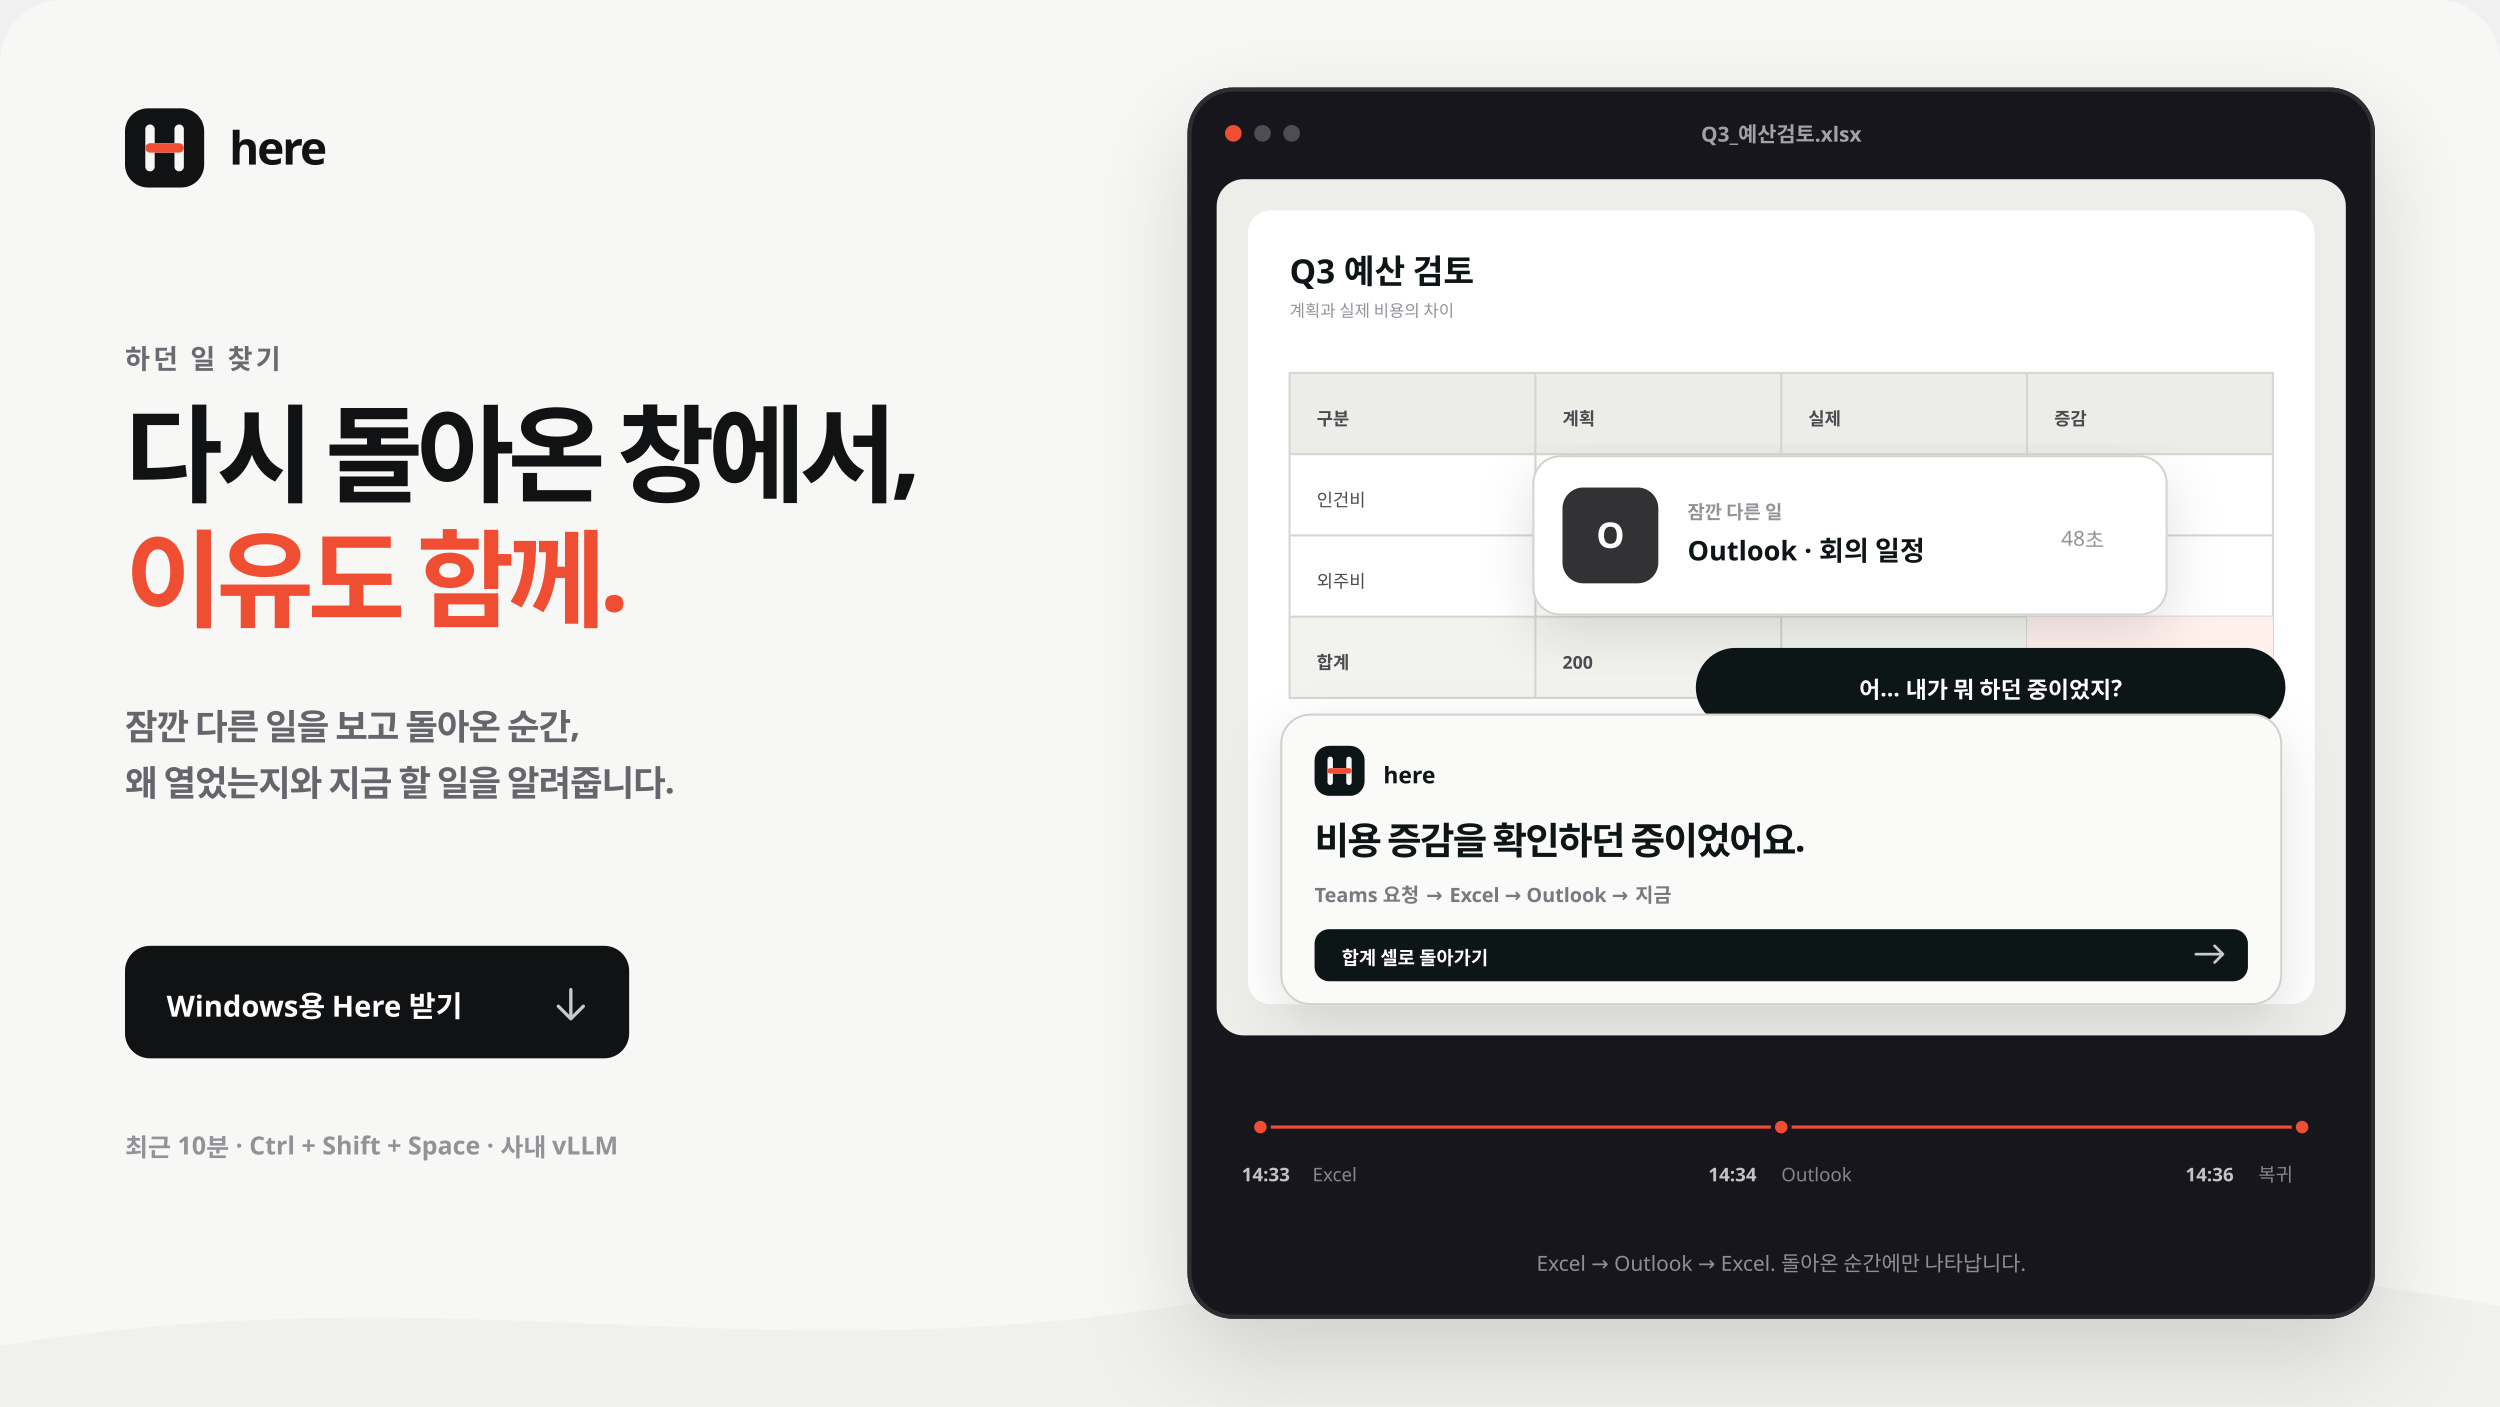
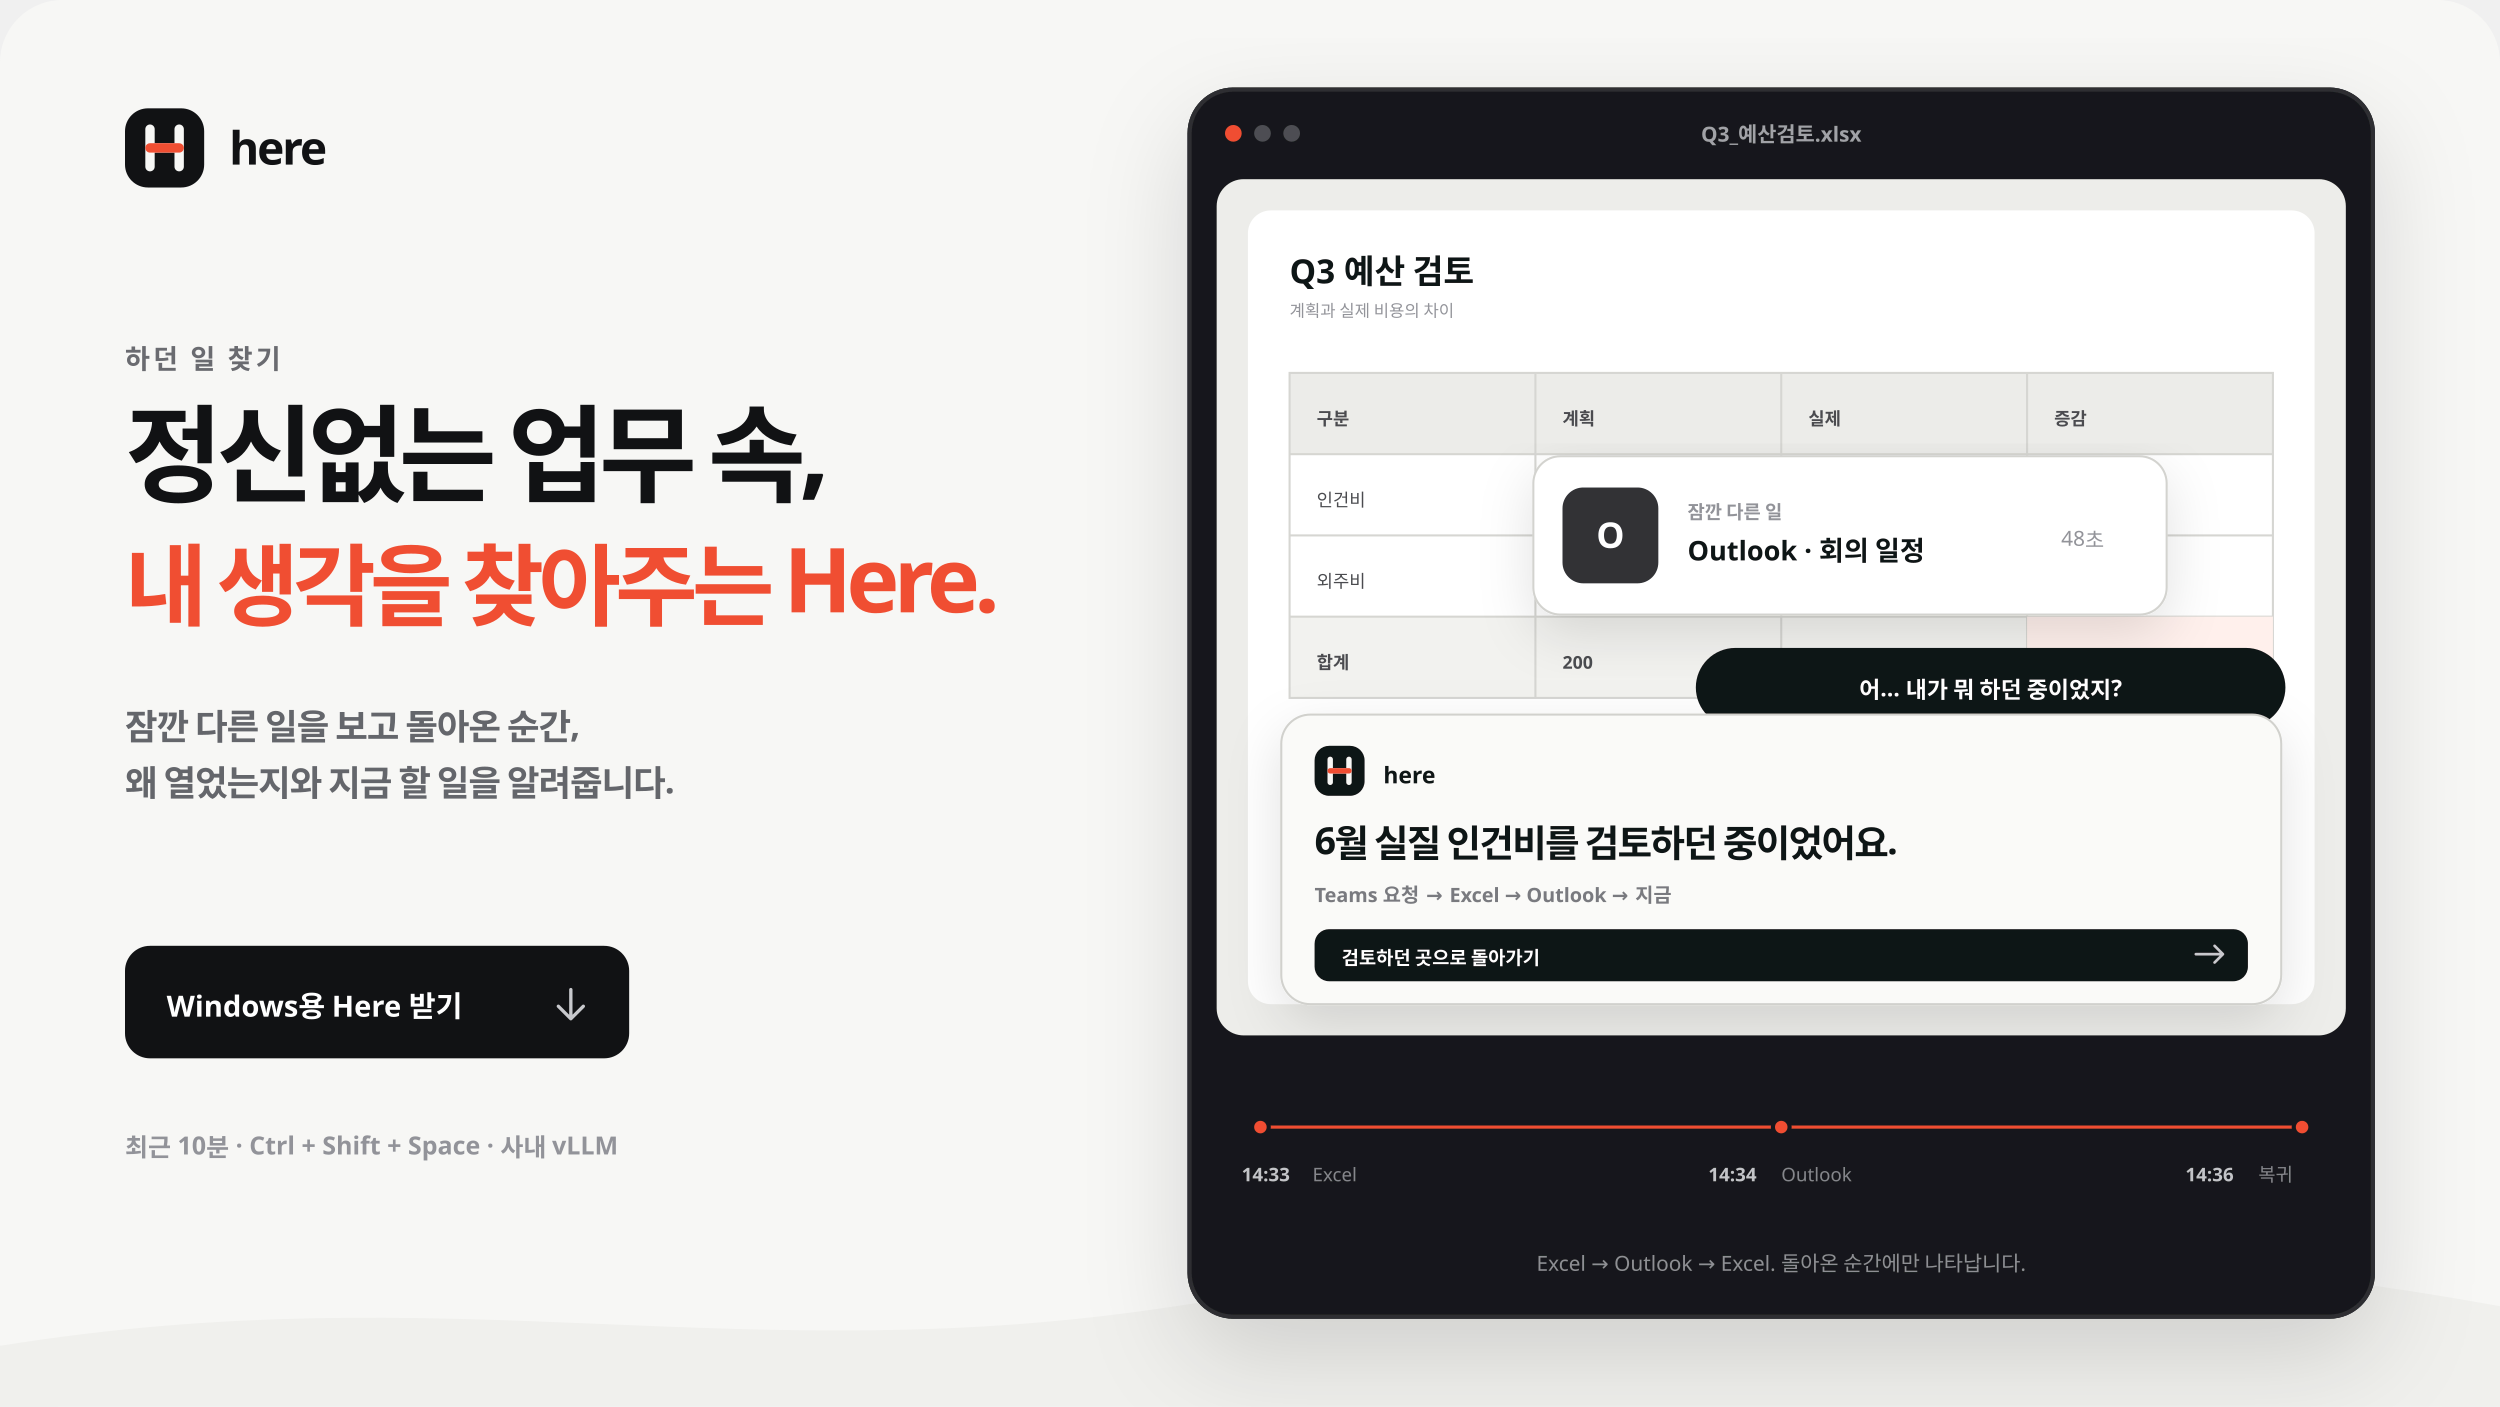
<svg xmlns="http://www.w3.org/2000/svg" width="1200" height="675" viewBox="0 0 1200 675" fill="none">
  <defs>
    <filter id="shadow" x="-20%" y="-20%" width="140%" height="160%">
      <feDropShadow dx="0" dy="18" stdDeviation="24" flood-color="#111214" flood-opacity="0.14" />
    </filter>
    <filter id="softShadow" x="-20%" y="-20%" width="140%" height="160%">
      <feDropShadow dx="0" dy="9" stdDeviation="13" flood-color="#111214" flood-opacity="0.12" />
    </filter>
  </defs>
  <rect width="1200" height="675" rx="30" fill="#F7F7F5" />
  <path d="M0 646C217 611 356 659 564 627C780 594 986 588 1200 627V675H0V646Z" fill="#F0F0ED" />
  <g transform="translate(60 52)">
    <rect width="38" height="38" rx="11" fill="#111214" />
    <path d="M12 10V28M26 10V28M12 19H26" stroke="#F7F7F5" stroke-width="4.5" stroke-linecap="round" />
    <path d="M12 19H26" stroke="#F04E32" stroke-width="4.5" stroke-linecap="round" />
    <text x="50" y="27" fill="#111214" font-family="Pretendard, Apple SD Gothic Neo, sans-serif" font-size="22" font-weight="760" letter-spacing="-1">here</text>
  </g>
  <g font-family="Pretendard, Apple SD Gothic Neo, sans-serif">
    <text x="60" y="177" fill="#6A6B70" font-size="13" font-weight="720" letter-spacing="1.5">하던 일 찾기</text>
-     <text x="60" y="237" fill="#111214" font-size="51" font-weight="760" letter-spacing="-3.1">다시 돌아온 창에서,</text>
-     <text x="60" y="297" fill="#F04E32" font-size="51" font-weight="760" letter-spacing="-3.1">이유도 함께.</text>
+     <text x="60" y="237" fill="#111214" font-size="51" font-weight="760" letter-spacing="-3.1">정신없는 업무 속,</text>
+     <text x="60" y="297" fill="#F04E32" font-size="43" font-weight="760" letter-spacing="-2.7">내 생각을 찾아주는 Here.</text>
    <text x="60" y="355" fill="#64666B" font-size="17" font-weight="560" letter-spacing="-0.5">잠깐 다른 일을 보고 돌아온 순간,</text>
    <text x="60" y="382" fill="#64666B" font-size="17" font-weight="560" letter-spacing="-0.5">왜 열었는지와 지금 할 일을 알려줍니다.</text>
    <g transform="translate(60 454)">
      <rect width="242" height="54" rx="12" fill="#111214" />
      <text x="20" y="34" fill="#FFFFFF" font-size="14" font-weight="690">Windows용 Here 받기</text>
      <path d="M214 21V34M208 29L214 35L220 29" stroke="#C8C9CD" stroke-width="1.6" stroke-linecap="round" stroke-linejoin="round" />
    </g>
    <text x="60" y="555" fill="#929399" font-size="12" font-weight="580">최근 10분  ·  Ctrl + Shift + Space  ·  사내 vLLM</text>
  </g>
  <g transform="translate(570 42)" filter="url(#shadow)">
    <rect width="570" height="591" rx="22" fill="#18191B" />
    <rect x="1" y="1" width="568" height="589" rx="21" stroke="#2E2F33" stroke-width="2" />
    <circle cx="22" cy="22" r="4" fill="#F04E32" />
    <circle cx="36" cy="22" r="4" fill="#4D4E53" />
    <circle cx="50" cy="22" r="4" fill="#4D4E53" />
    <text x="285" y="26" fill="#A1A2A7" font-family="Pretendard, Apple SD Gothic Neo, sans-serif" font-size="10" font-weight="600" text-anchor="middle">Q3_예산검토.xlsx</text>
    <rect x="14" y="44" width="542" height="411" rx="13" fill="#EDEDEA" />
    <g transform="translate(29 59)">
      <rect width="512" height="381" rx="11" fill="#FFFFFF" />
      <text x="20" y="35" fill="#111214" font-family="Pretendard, Apple SD Gothic Neo, sans-serif" font-size="16" font-weight="740">Q3 예산 검토</text>
      <text x="20" y="51" fill="#93949A" font-family="Pretendard, Apple SD Gothic Neo, sans-serif" font-size="8">계획과 실제 비용의 차이</text>
      <g transform="translate(20 78)" font-family="Pretendard, Apple SD Gothic Neo, sans-serif" font-size="8.5" fill="#4B4C50">
        <rect width="472" height="39" fill="#ECECE9" />
        <rect y="39" width="472" height="39" fill="#FFFFFF" />
        <rect y="78" width="472" height="39" fill="#FFFFFF" />
        <rect y="117" width="472" height="39" fill="#F2F2EF" />
        <path d="M0 0H472V156H0V0ZM118 0V156M236 0V156M354 0V156M0 39H472M0 78H472M0 117H472" fill="none" stroke="#D6D6D2" />
        <text x="13" y="25" font-weight="700">구분</text>
        <text x="131" y="25" font-weight="700">계획</text>
        <text x="249" y="25" font-weight="700">실제</text>
        <text x="367" y="25" font-weight="700">증감</text>
        <text x="13" y="64">인건비</text>
        <text x="131" y="64">120</text>
        <text x="249" y="64">126</text>
        <text x="367" y="64">+6</text>
        <text x="13" y="103">외주비</text>
        <text x="131" y="103">80</text>
        <text x="249" y="103">75</text>
        <text x="367" y="103">−5</text>
        <rect x="354" y="117" width="118" height="39" fill="#FFF0EC" />
        <text x="13" y="142" font-weight="700">합계</text>
        <text x="131" y="142" font-weight="700">200</text>
        <text x="249" y="142" font-weight="700">201</text>
        <text x="367" y="142" fill="#F04E32" font-weight="700">+1</text>
      </g>
      <rect x="20" y="330" width="472" height="35" rx="7" fill="#202124" />
      <text x="34" y="352" fill="#F4F4F3" font-family="Pretendard, Apple SD Gothic Neo, sans-serif" font-size="9" font-weight="650">Microsoft Excel  ·  Q3_예산검토.xlsx</text>
    </g>
    <g transform="translate(166 177)" filter="url(#softShadow)">
      <rect width="304" height="76" rx="13" fill="#FFFFFF" stroke="#D3D3CF" />
      <rect x="14" y="15" width="46" height="46" rx="10" fill="#303136" />
      <text x="37" y="44" fill="#FFFFFF" font-family="Pretendard, Apple SD Gothic Neo, sans-serif" font-size="17" font-weight="760" text-anchor="middle">O</text>
      <text x="74" y="30" fill="#929399" font-family="Pretendard, Apple SD Gothic Neo, sans-serif" font-size="9" font-weight="680">잠깐 다른 일</text>
      <text x="74" y="50" fill="#111214" font-family="Pretendard, Apple SD Gothic Neo, sans-serif" font-size="13" font-weight="700">Outlook · 회의 일정</text>
      <text x="274" y="43" fill="#929399" font-family="Pretendard, Apple SD Gothic Neo, sans-serif" font-size="10" text-anchor="end">48초</text>
    </g>
    <g transform="translate(244 269)">
      <rect width="283" height="38" rx="19" fill="#111214" />
      <text x="141.5" y="24" fill="#FFFFFF" font-family="Pretendard, Apple SD Gothic Neo, sans-serif" font-size="11" font-weight="650" text-anchor="middle">어… 내가 뭐 하던 중이었지?</text>
    </g>
    <g transform="translate(45 301)" filter="url(#softShadow)">
      <rect width="480" height="139" rx="14" fill="#FAFAF8" stroke="#D1D1CD" />
      <g transform="translate(16 15)">
        <rect width="24" height="24" rx="7" fill="#111214" />
        <path d="M7.5 6.5V17.5M16.5 6.5V17.5M7.5 12H16.5" stroke="#F7F7F5" stroke-width="2.6" stroke-linecap="round" />
        <path d="M7.5 12H16.5" stroke="#F04E32" stroke-width="2.6" stroke-linecap="round" />
      </g>
      <text x="49" y="33" fill="#111214" font-family="Pretendard, Apple SD Gothic Neo, sans-serif" font-size="11" font-weight="760">here</text>
-       <text x="16" y="67" fill="#111214" font-family="Pretendard, Apple SD Gothic Neo, sans-serif" font-size="18" font-weight="750" letter-spacing="-0.8">비용 증감을 확인하던 중이었어요.</text>
+       <text x="16" y="67" fill="#111214" font-family="Pretendard, Apple SD Gothic Neo, sans-serif" font-size="18" font-weight="750" letter-spacing="-0.8">6월 실질 인건비를 검토하던 중이었어요.</text>
      <text x="16" y="90" fill="#797A7F" font-family="Pretendard, Apple SD Gothic Neo, sans-serif" font-size="9.5" font-weight="600">Teams 요청  →  Excel  →  Outlook  →  지금</text>
      <rect x="16" y="103" width="448" height="25" rx="7" fill="#111214" />
-       <text x="29" y="120" fill="#FFFFFF" font-family="Pretendard, Apple SD Gothic Neo, sans-serif" font-size="9" font-weight="670">합계 셀로 돌아가기</text>
+       <text x="29" y="120" fill="#FFFFFF" font-family="Pretendard, Apple SD Gothic Neo, sans-serif" font-size="9" font-weight="670">검토하던 곳으로 돌아가기</text>
      <path d="M439 115H452M448 111L452 115L448 119" stroke="#C8C9CD" stroke-width="1.3" stroke-linecap="round" stroke-linejoin="round" />
    </g>
    <g transform="translate(26 484)" font-family="Pretendard, Apple SD Gothic Neo, sans-serif">
      <path d="M9 15H509" stroke="#3B3C40" />
      <path d="M9 15H509" stroke="#F04E32" stroke-width="1.5" />
      <circle cx="9" cy="15" r="4" fill="#F04E32" stroke="#18191B" stroke-width="2" />
      <circle cx="259" cy="15" r="4" fill="#F04E32" stroke="#18191B" stroke-width="2" />
      <circle cx="509" cy="15" r="4" fill="#F04E32" stroke="#18191B" stroke-width="2" />
      <text x="0" y="41" fill="#C3C4C8" font-size="9" font-weight="650">14:33</text>
      <text x="34" y="41" fill="#85868C" font-size="9">Excel</text>
      <text x="224" y="41" fill="#C3C4C8" font-size="9" font-weight="650">14:34</text>
      <text x="259" y="41" fill="#85868C" font-size="9">Outlook</text>
      <text x="453" y="41" fill="#C3C4C8" font-size="9" font-weight="650">14:36</text>
      <text x="488" y="41" fill="#85868C" font-size="9">복귀</text>
    </g>
    <text x="285" y="568" fill="#8E8F94" font-family="Pretendard, Apple SD Gothic Neo, sans-serif" font-size="10" text-anchor="middle">Excel → Outlook → Excel. 돌아온 순간에만 나타납니다.</text>
  </g>
</svg>
